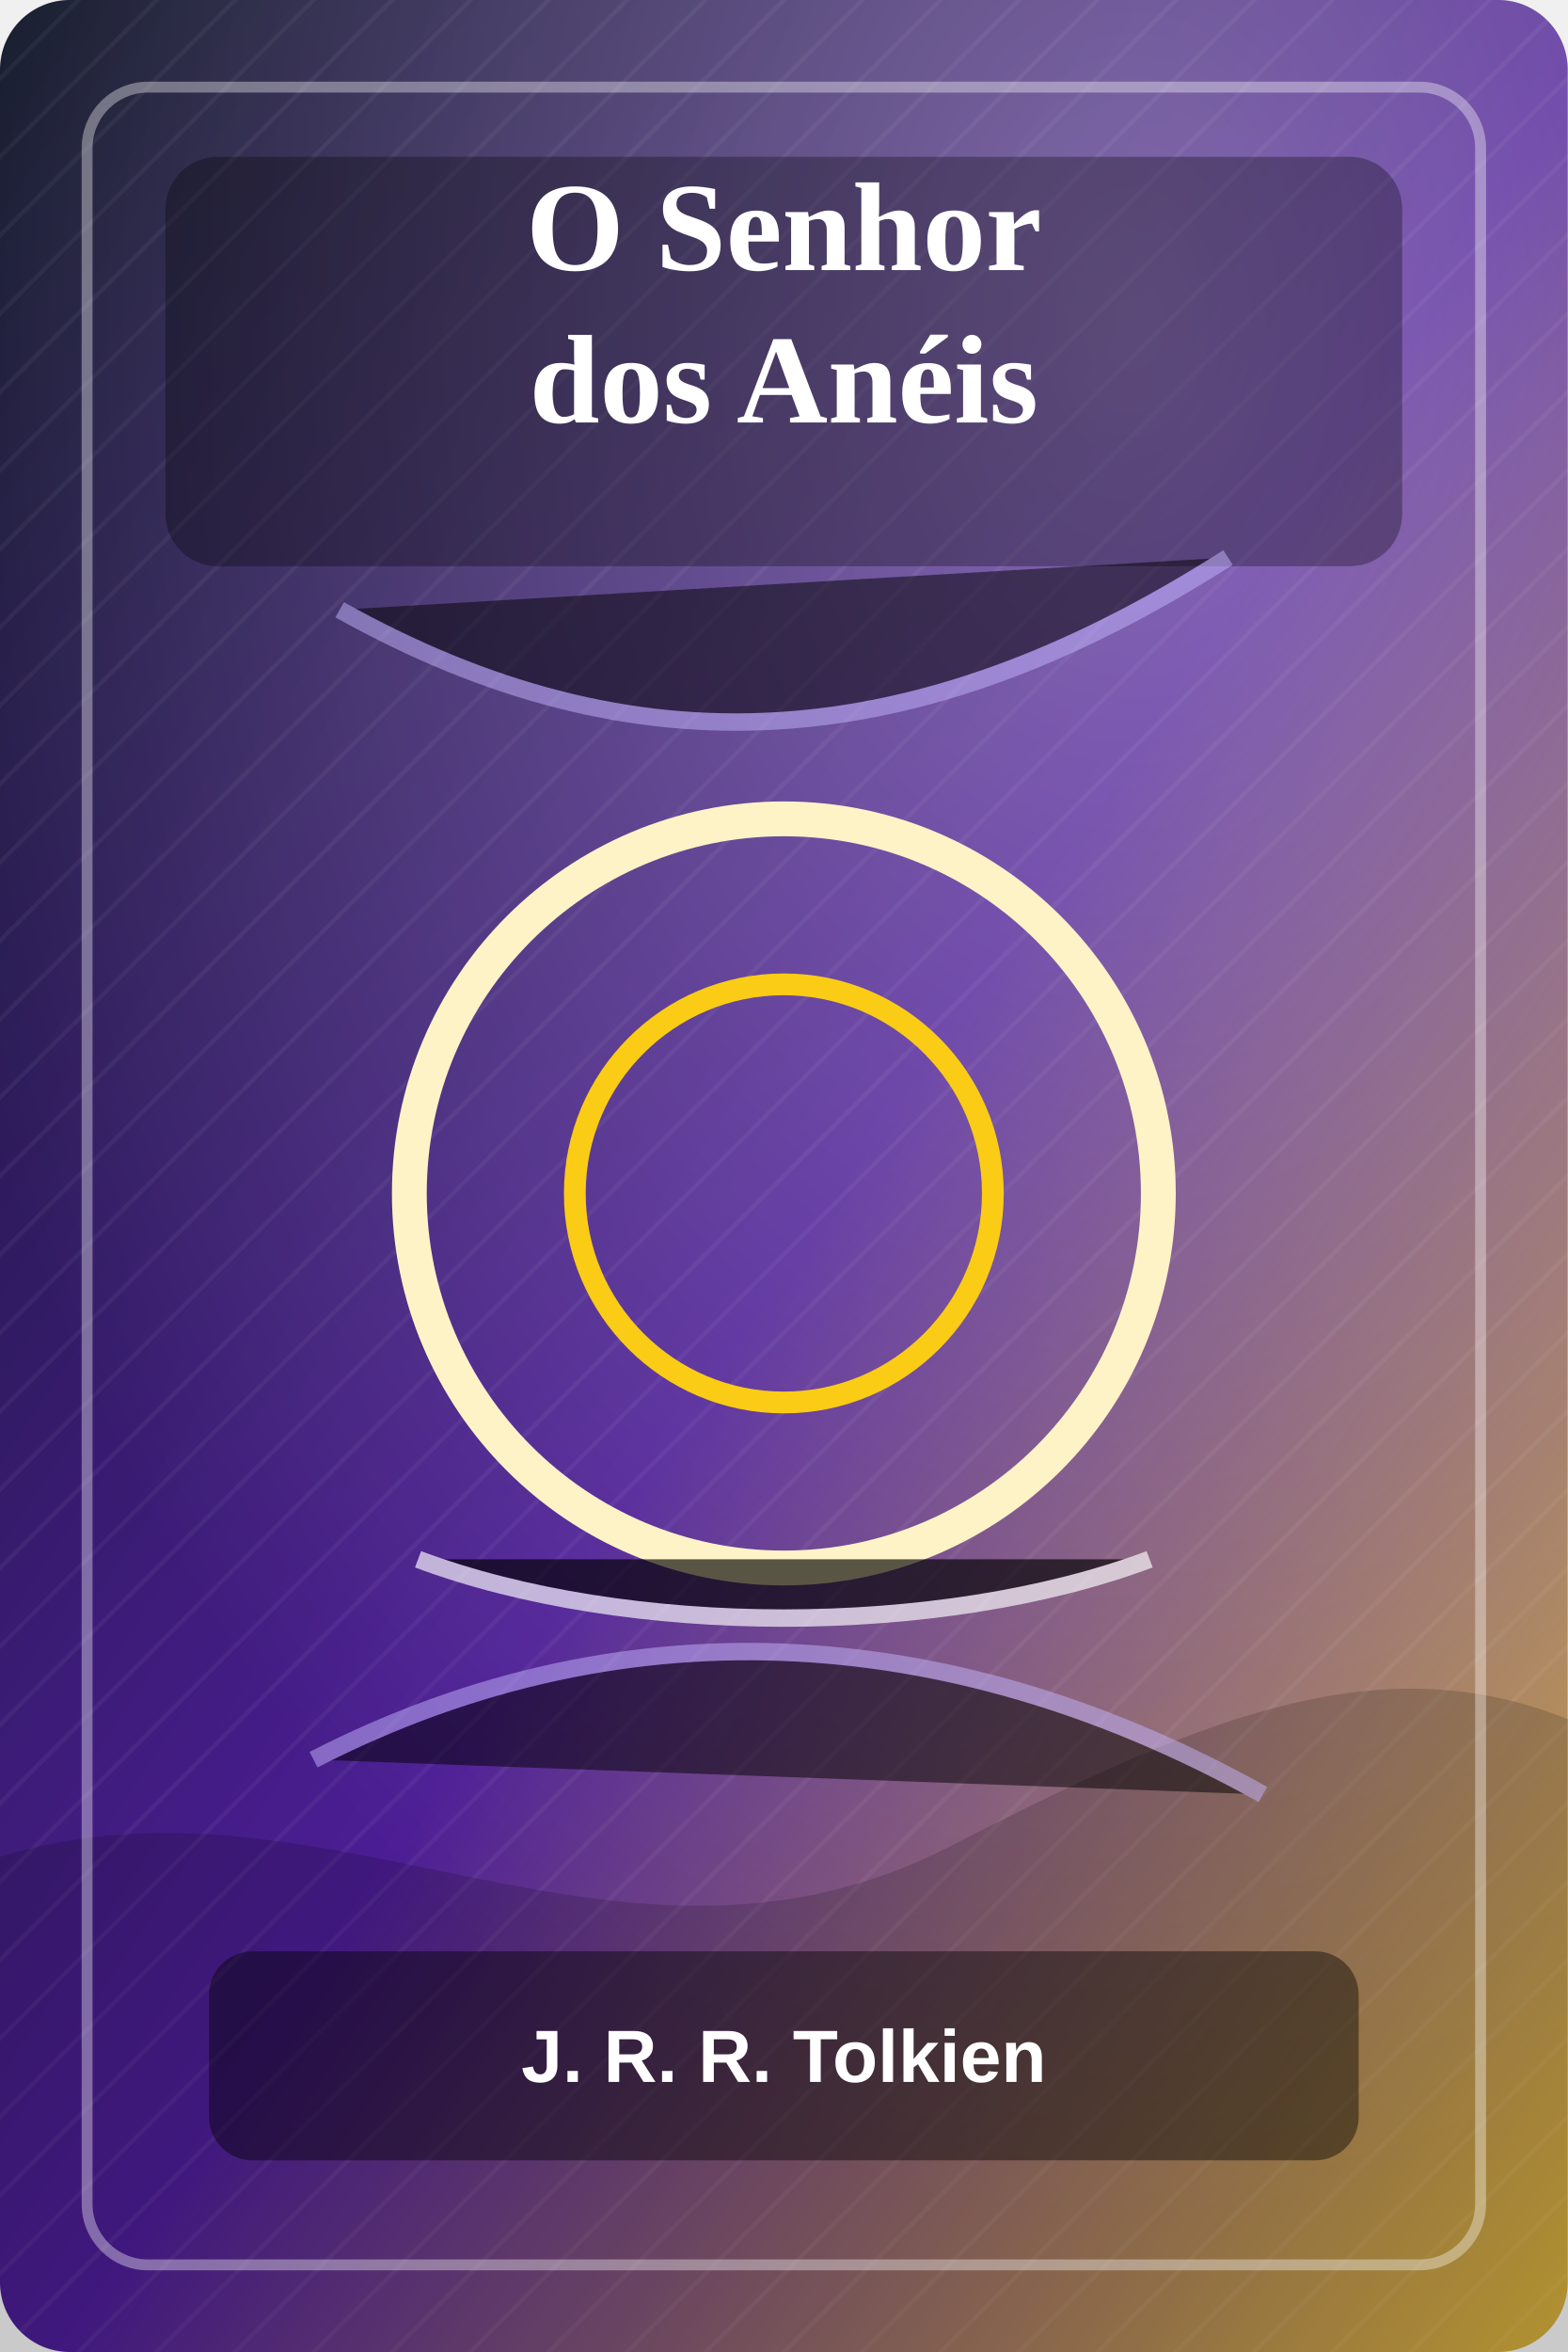
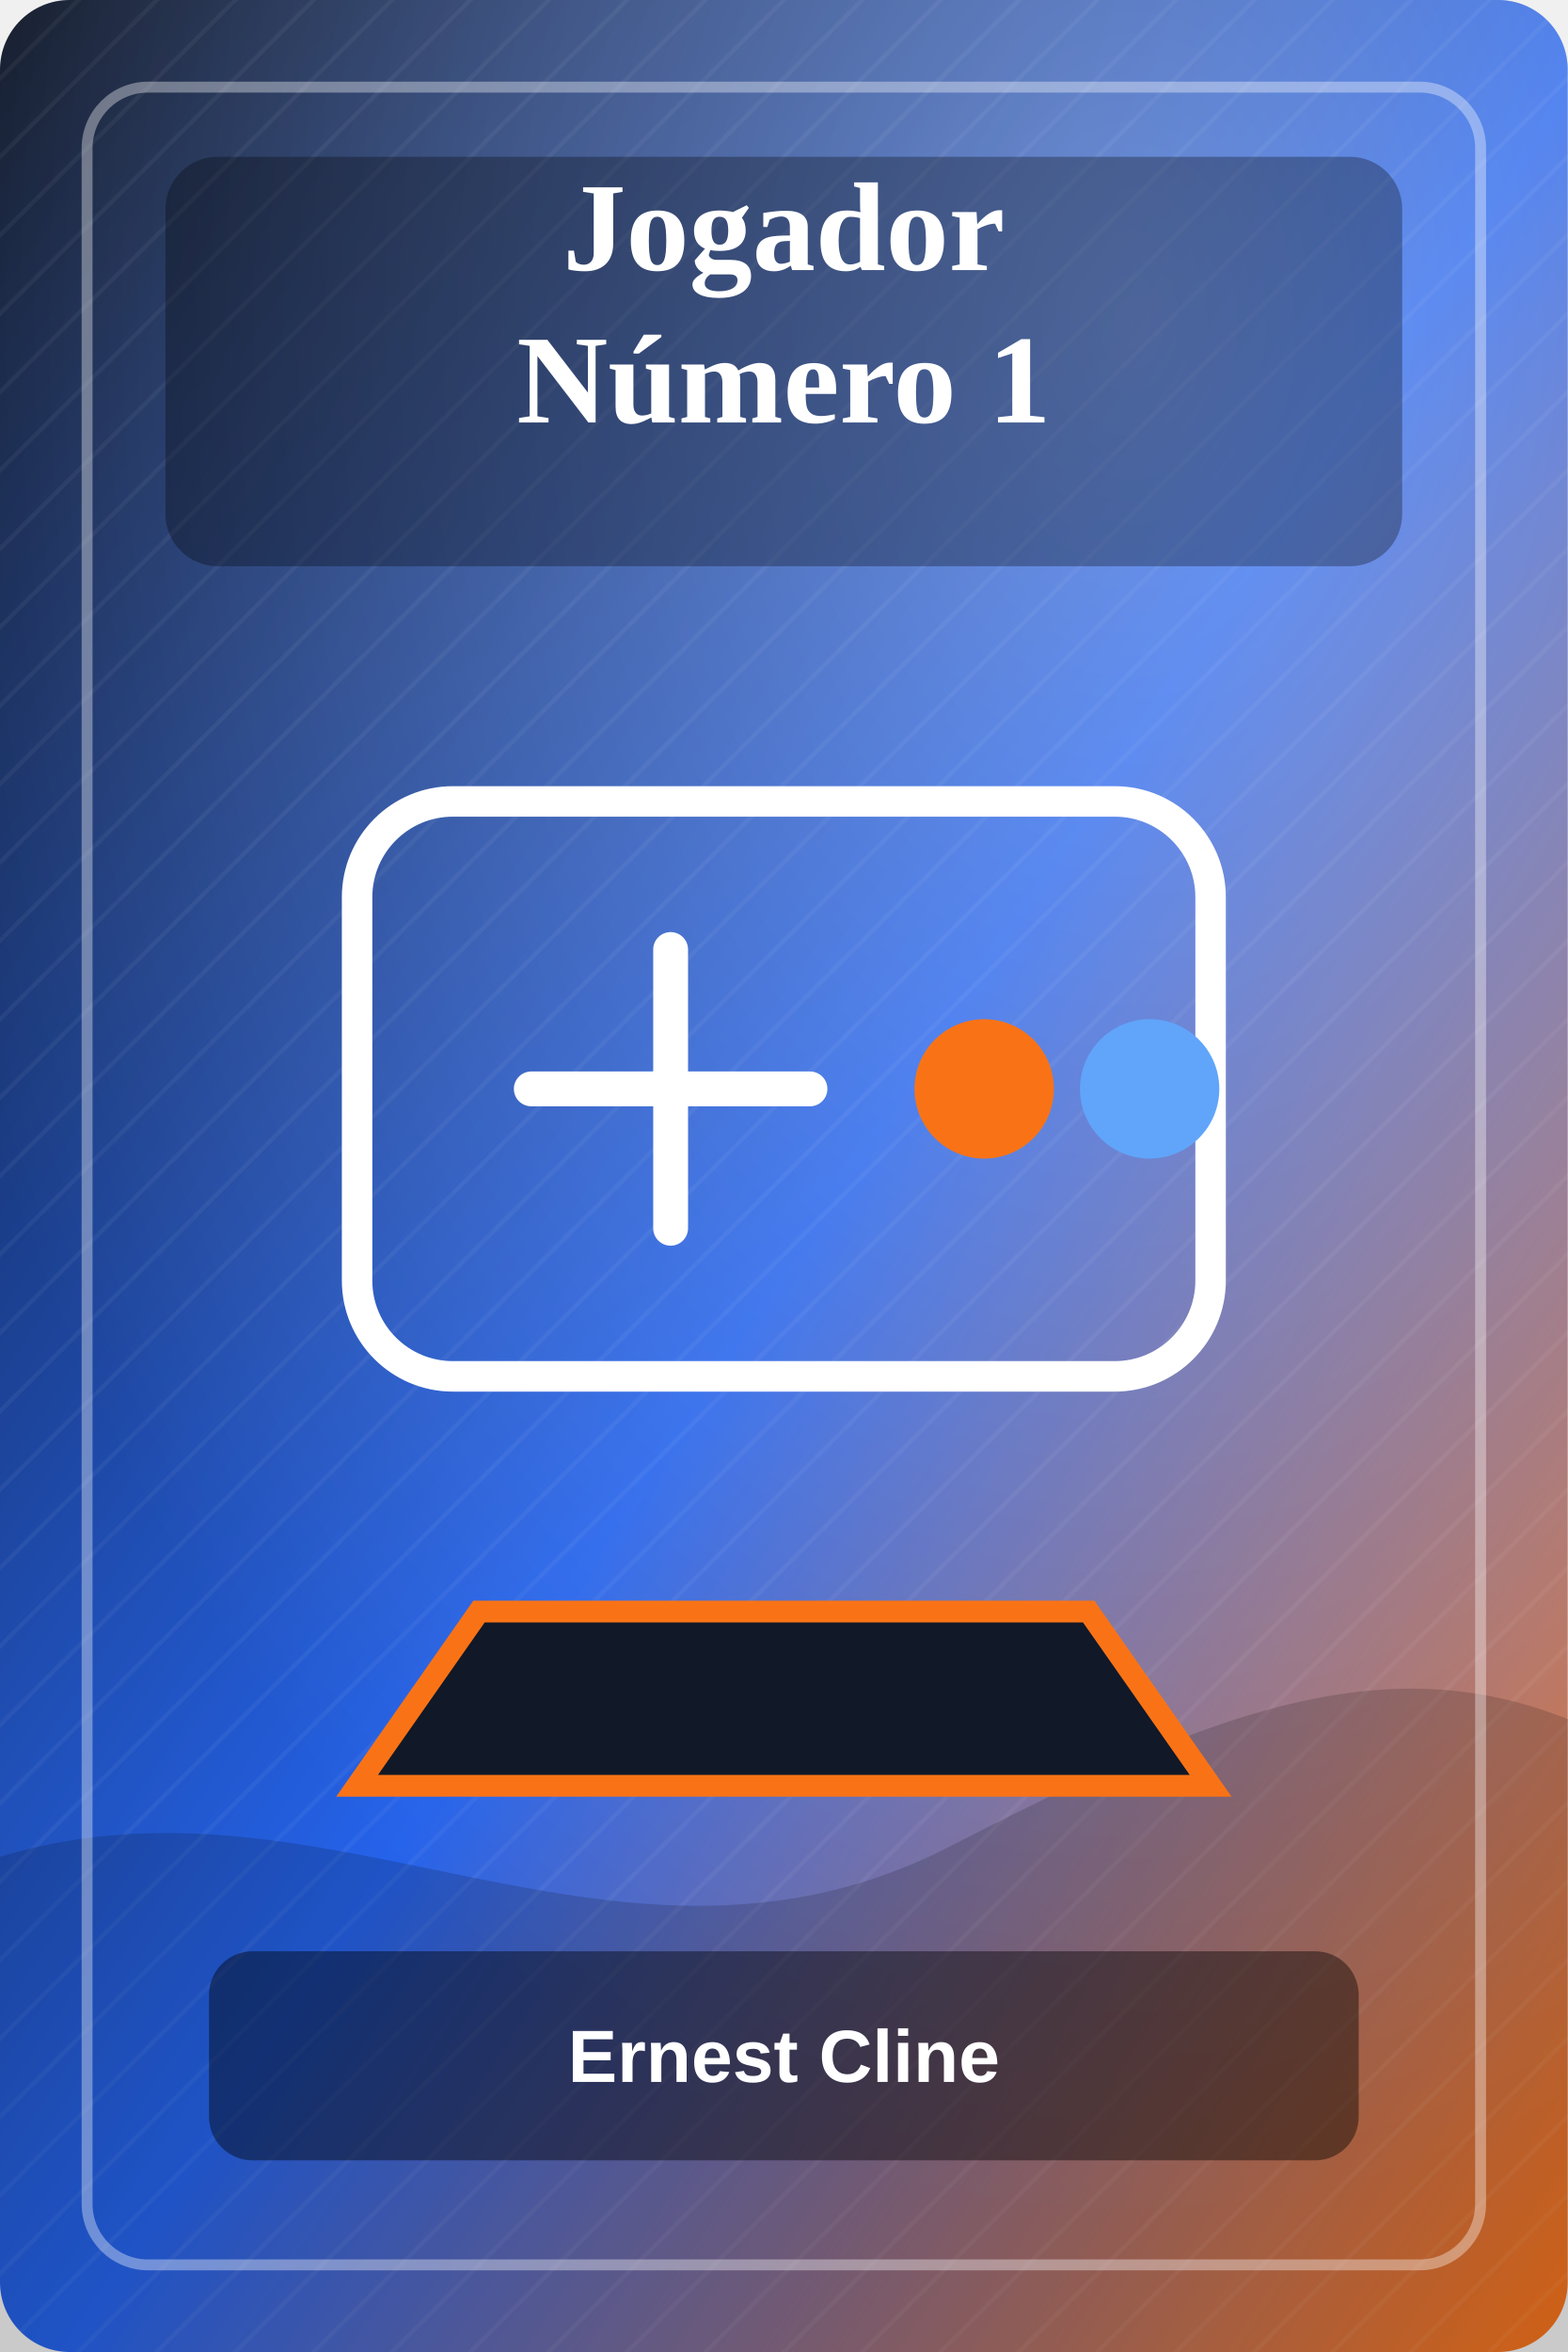
- <svg xmlns="http://www.w3.org/2000/svg" width="360" height="540" viewBox="0 0 360 540" role="img" aria-label="Capa demonstrativa de O Senhor dos Anéis">
+ <svg xmlns="http://www.w3.org/2000/svg" width="360" height="540" viewBox="0 0 360 540" role="img" aria-label="Capa demonstrativa de Jogador Número 1">
  <defs>
    <linearGradient id="bg" x1="0" y1="0" x2="1" y2="1">
      <stop offset="0" stop-color="#111827" />
-       <stop offset="0.52" stop-color="#4c1d95" />
-       <stop offset="1" stop-color="#d4af37" />
+       <stop offset="0.52" stop-color="#2563eb" />
+       <stop offset="1" stop-color="#f97316" />
    </linearGradient>
    <radialGradient id="shine" cx="72%" cy="14%" r="80%">
      <stop offset="0" stop-color="#ffffff" stop-opacity=".34" />
      <stop offset="1" stop-color="#ffffff" stop-opacity="0" />
    </radialGradient>
    <pattern id="grain" width="18" height="18" patternUnits="userSpaceOnUse">
      <path d="M0 18L18 0M-5 5L5-5M13 23l10-10" stroke="#fff" stroke-opacity=".05" stroke-width="1" />
    </pattern>
  </defs>
  <rect width="360" height="540" rx="16" fill="url(#bg)" />
  <rect width="360" height="540" rx="16" fill="url(#shine)" />
  <rect width="360" height="540" rx="16" fill="url(#grain)" />
  <path d="M-30 440C58 386 132 468 218 424c70-36 116-54 172-12v138H-30z" fill="#000" opacity=".16" />
  <rect x="20" y="20" width="320" height="500" rx="14" fill="none" stroke="#fff" stroke-opacity=".36" stroke-width="2.5" />
  <rect x="38" y="36" width="284" height="94" rx="12" fill="#000" opacity=".30" />
-   <text x="180" y="62" text-anchor="middle" font-family="Georgia, 'Times New Roman', serif" font-size="29" font-weight="800" fill="#fff">O Senhor</text>
-   <text x="180" y="97" text-anchor="middle" font-family="Georgia, 'Times New Roman', serif" font-size="29" font-weight="800" fill="#fff">dos Anéis</text>
+   <text x="180" y="62" text-anchor="middle" font-family="Georgia, 'Times New Roman', serif" font-size="29" font-weight="800" fill="#fff">Jogador</text>
+   <text x="180" y="97" text-anchor="middle" font-family="Georgia, 'Times New Roman', serif" font-size="29" font-weight="800" fill="#fff">Número 1</text>
  <g>
-     <circle cx="180" cy="274" r="86" fill="none" stroke="#fef3c7" stroke-width="8" />
-     <circle cx="180" cy="274" r="48" fill="none" stroke="#facc15" stroke-width="5" />
-     <path d="M78 140c68 38 132 34 204-12M72 404c74-38 150-30 218 8" stroke="#c4b5fd" stroke-width="4" opacity=".5" />
-     <path d="M96 358c48 18 120 18 168 0" stroke="#fff" stroke-width="4" opacity=".65" />
+     <rect x="82" y="184" width="196" height="132" rx="22" fill="none" stroke="#fff" stroke-width="7" />
+     <circle cx="226" cy="250" r="16" fill="#f97316" />
+     <circle cx="264" cy="250" r="16" fill="#60a5fa" />
+     <path d="M122 250h64M154 218v64" stroke="#fff" stroke-width="8" stroke-linecap="round" />
+     <path d="M110 370h140l28 40H82z" fill="#111827" stroke="#f97316" stroke-width="5" />
  </g>
  <rect x="48" y="448" width="264" height="48" rx="10" fill="#000" opacity=".42" />
-   <text x="180" y="478" text-anchor="middle" font-family="Arial, Helvetica, sans-serif" font-size="17" font-weight="700" fill="#fff">J. R. R. Tolkien</text>
+   <text x="180" y="478" text-anchor="middle" font-family="Arial, Helvetica, sans-serif" font-size="17" font-weight="700" fill="#fff">Ernest Cline</text>
</svg>
